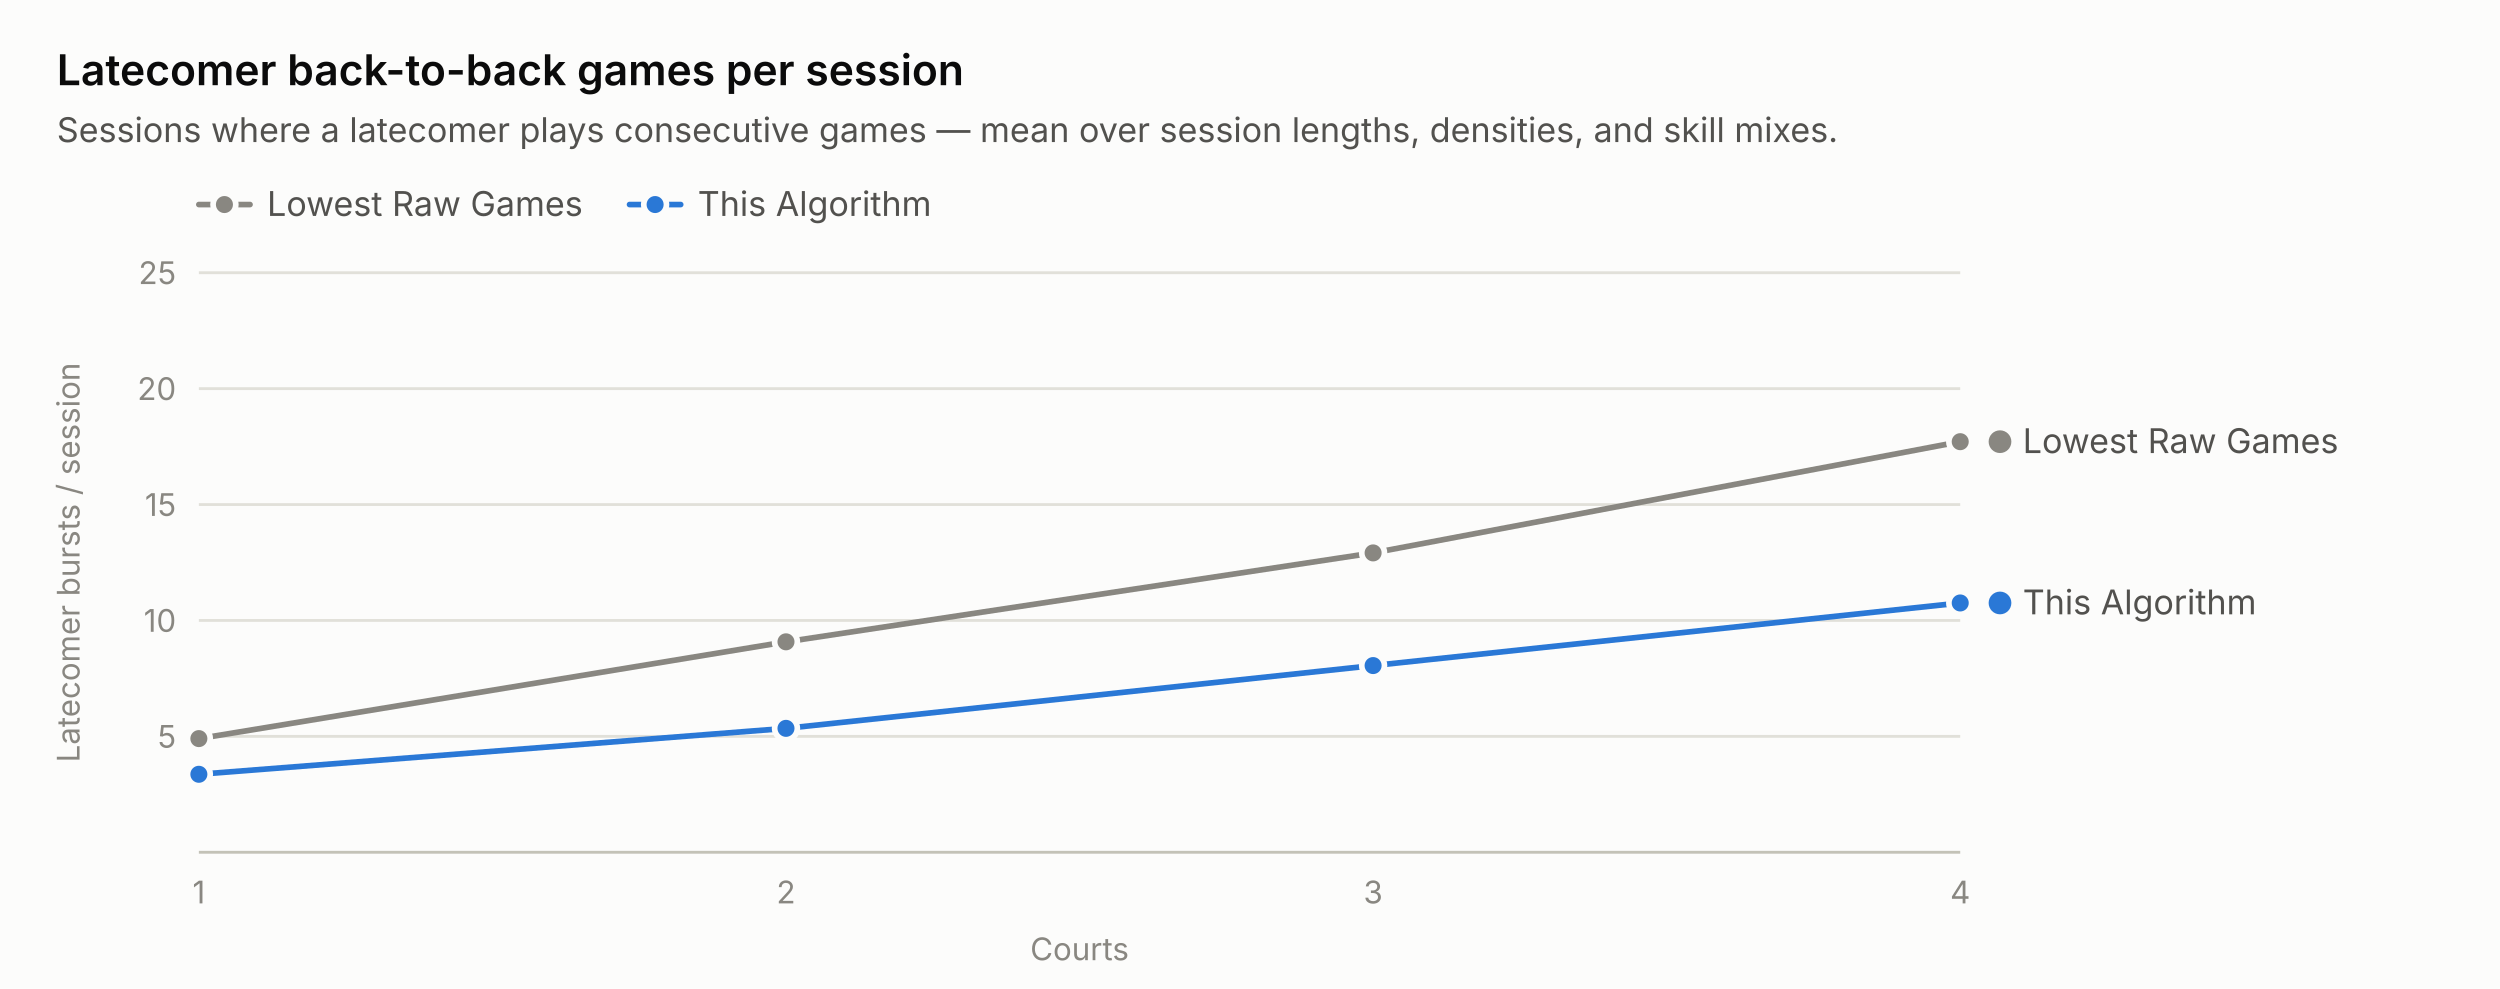
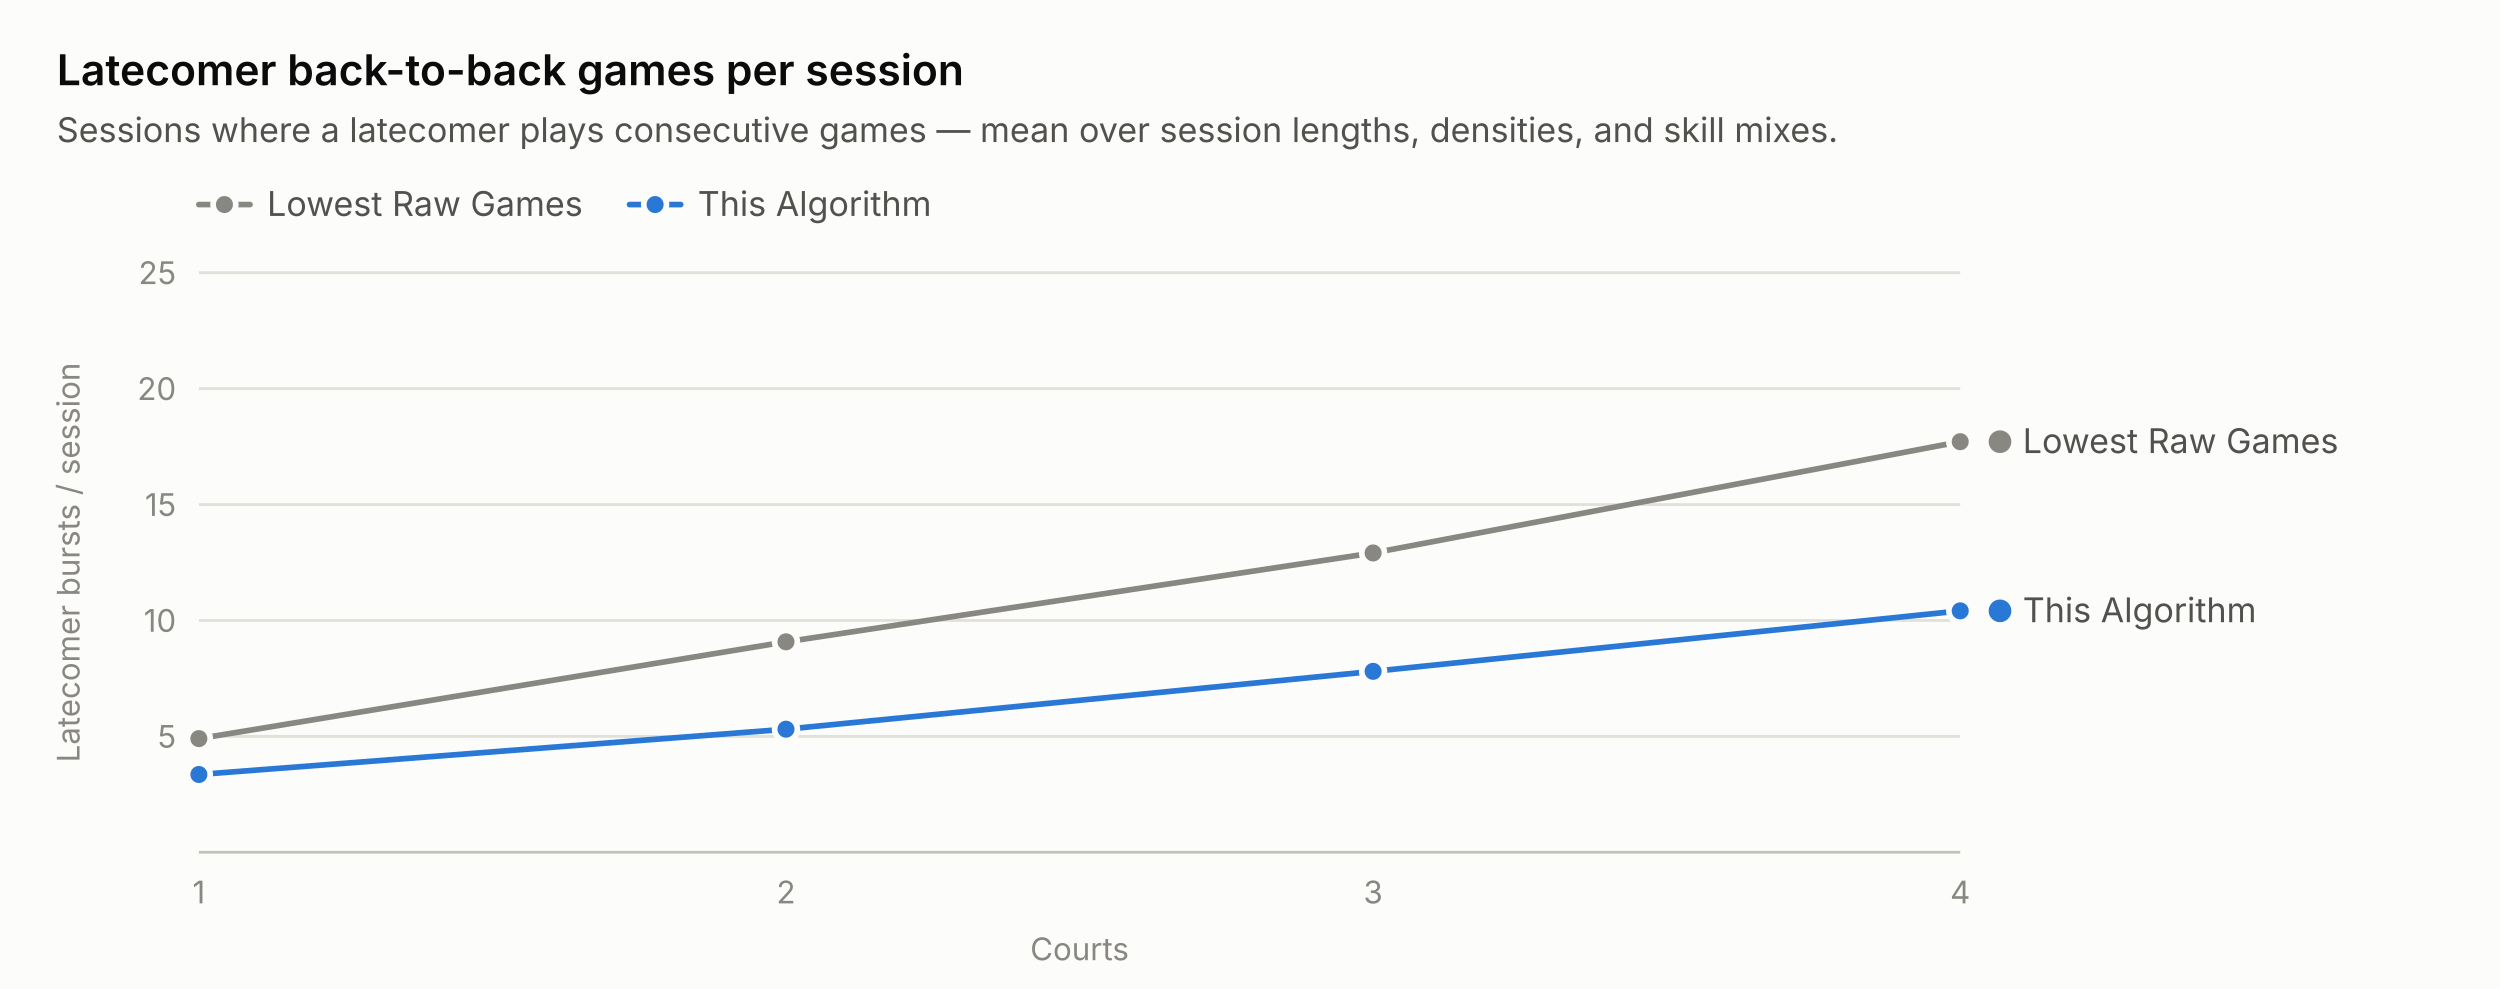
<svg xmlns="http://www.w3.org/2000/svg" width="880" height="348" viewBox="0 0 880 348" role="img" aria-label="Latecomer back-to-back games per session">
  <rect width="880" height="348" fill="#fcfcfb" />
  <text x="20" y="30" font-family="system-ui,-apple-system,&quot;Segoe UI&quot;,sans-serif" font-size="15" font-weight="600" fill="#0b0b0b">Latecomer back-to-back games per session</text>
  <text x="20" y="50" font-family="system-ui,-apple-system,&quot;Segoe UI&quot;,sans-serif" font-size="12" fill="#52514e">Sessions where a latecomer plays consecutive games — mean over session lengths, densities, and skill mixes.</text>
  <line x1="70" y1="72" x2="88" y2="72" stroke="#898781" stroke-width="2" stroke-linecap="round" />
  <circle cx="79" cy="72" r="4" fill="#898781" stroke="#fcfcfb" stroke-width="2" />
  <text x="94" y="76" font-family="system-ui,-apple-system,&quot;Segoe UI&quot;,sans-serif" font-size="12" fill="#52514e">Lowest Raw Games</text>
  <line x1="221.6" y1="72" x2="239.6" y2="72" stroke="#2a78d6" stroke-width="2" stroke-linecap="round" />
  <circle cx="230.6" cy="72" r="4" fill="#2a78d6" stroke="#fcfcfb" stroke-width="2" />
  <text x="245.6" y="76" font-family="system-ui,-apple-system,&quot;Segoe UI&quot;,sans-serif" font-size="12" fill="#52514e">This Algorithm</text>
  <line x1="70" y1="259.2" x2="690" y2="259.2" stroke="#e1e0d9" stroke-width="1" />
  <text x="62" y="263.2" text-anchor="end" font-family="system-ui,-apple-system,&quot;Segoe UI&quot;,sans-serif" font-size="11" fill="#898781">5</text>
  <line x1="70" y1="218.4" x2="690" y2="218.4" stroke="#e1e0d9" stroke-width="1" />
  <text x="62" y="222.4" text-anchor="end" font-family="system-ui,-apple-system,&quot;Segoe UI&quot;,sans-serif" font-size="11" fill="#898781">10</text>
  <line x1="70" y1="177.6" x2="690" y2="177.6" stroke="#e1e0d9" stroke-width="1" />
  <text x="62" y="181.6" text-anchor="end" font-family="system-ui,-apple-system,&quot;Segoe UI&quot;,sans-serif" font-size="11" fill="#898781">15</text>
  <line x1="70" y1="136.8" x2="690" y2="136.8" stroke="#e1e0d9" stroke-width="1" />
  <text x="62" y="140.8" text-anchor="end" font-family="system-ui,-apple-system,&quot;Segoe UI&quot;,sans-serif" font-size="11" fill="#898781">20</text>
  <line x1="70" y1="96" x2="690" y2="96" stroke="#e1e0d9" stroke-width="1" />
  <text x="62" y="100" text-anchor="end" font-family="system-ui,-apple-system,&quot;Segoe UI&quot;,sans-serif" font-size="11" fill="#898781">25</text>
  <text x="28" y="198" font-family="system-ui,-apple-system,&quot;Segoe UI&quot;,sans-serif" font-size="11" fill="#898781" transform="rotate(-90 28 198)" text-anchor="middle">Latecomer bursts / session</text>
  <line x1="70" y1="300" x2="690" y2="300" stroke="#c3c2b7" stroke-width="1" />
  <text x="70" y="318" text-anchor="middle" font-family="system-ui,-apple-system,&quot;Segoe UI&quot;,sans-serif" font-size="11" fill="#898781">1</text>
  <text x="276.667" y="318" text-anchor="middle" font-family="system-ui,-apple-system,&quot;Segoe UI&quot;,sans-serif" font-size="11" fill="#898781">2</text>
  <text x="483.333" y="318" text-anchor="middle" font-family="system-ui,-apple-system,&quot;Segoe UI&quot;,sans-serif" font-size="11" fill="#898781">3</text>
  <text x="690" y="318" text-anchor="middle" font-family="system-ui,-apple-system,&quot;Segoe UI&quot;,sans-serif" font-size="11" fill="#898781">4</text>
  <text x="380" y="338" text-anchor="middle" font-family="system-ui,-apple-system,&quot;Segoe UI&quot;,sans-serif" font-size="11" fill="#898781">Courts</text>
-   <path d="M70,259.986 L276.667,225.922 L483.333,194.624 L690,155.472" fill="none" stroke="#898781" stroke-width="2" stroke-linecap="round" stroke-linejoin="round" />
-   <circle cx="70" cy="259.986" r="4" fill="#898781" stroke="#fcfcfb" stroke-width="2" />
-   <circle cx="276.667" cy="225.922" r="4" fill="#898781" stroke="#fcfcfb" stroke-width="2" />
-   <circle cx="483.333" cy="194.624" r="4" fill="#898781" stroke="#fcfcfb" stroke-width="2" />
-   <circle cx="690" cy="155.472" r="4" fill="#898781" stroke="#fcfcfb" stroke-width="2" />
-   <path d="M70,272.548 L276.667,256.379 L483.333,234.28 L690,212.242" fill="none" stroke="#2a78d6" stroke-width="2" stroke-linecap="round" stroke-linejoin="round" />
-   <circle cx="70" cy="272.548" r="4" fill="#2a78d6" stroke="#fcfcfb" stroke-width="2" />
-   <circle cx="276.667" cy="256.379" r="4" fill="#2a78d6" stroke="#fcfcfb" stroke-width="2" />
-   <circle cx="483.333" cy="234.28" r="4" fill="#2a78d6" stroke="#fcfcfb" stroke-width="2" />
-   <circle cx="690" cy="212.242" r="4" fill="#2a78d6" stroke="#fcfcfb" stroke-width="2" />
-   <circle cx="704" cy="155.472" r="4" fill="#898781" />
-   <text x="712" y="159.472" font-family="system-ui,-apple-system,&quot;Segoe UI&quot;,sans-serif" font-size="12" fill="#52514e">Lowest Raw Games</text>
-   <circle cx="704" cy="212.242" r="4" fill="#2a78d6" />
-   <text x="712" y="216.242" font-family="system-ui,-apple-system,&quot;Segoe UI&quot;,sans-serif" font-size="12" fill="#52514e">This Algorithm</text>
+   <path d="M70,259.989 L276.667,225.919 L483.333,194.636 L690,155.476" fill="none" stroke="#898781" stroke-width="2" stroke-linecap="round" stroke-linejoin="round" />
+   <circle cx="70" cy="259.989" r="4" fill="#898781" stroke="#fcfcfb" stroke-width="2" />
+   <circle cx="276.667" cy="225.919" r="4" fill="#898781" stroke="#fcfcfb" stroke-width="2" />
+   <circle cx="483.333" cy="194.636" r="4" fill="#898781" stroke="#fcfcfb" stroke-width="2" />
+   <circle cx="690" cy="155.476" r="4" fill="#898781" stroke="#fcfcfb" stroke-width="2" />
+   <path d="M70,272.624 L276.667,256.676 L483.333,236.316 L690,215.02" fill="none" stroke="#2a78d6" stroke-width="2" stroke-linecap="round" stroke-linejoin="round" />
+   <circle cx="70" cy="272.624" r="4" fill="#2a78d6" stroke="#fcfcfb" stroke-width="2" />
+   <circle cx="276.667" cy="256.676" r="4" fill="#2a78d6" stroke="#fcfcfb" stroke-width="2" />
+   <circle cx="483.333" cy="236.316" r="4" fill="#2a78d6" stroke="#fcfcfb" stroke-width="2" />
+   <circle cx="690" cy="215.02" r="4" fill="#2a78d6" stroke="#fcfcfb" stroke-width="2" />
+   <circle cx="704" cy="155.476" r="4" fill="#898781" />
+   <text x="712" y="159.476" font-family="system-ui,-apple-system,&quot;Segoe UI&quot;,sans-serif" font-size="12" fill="#52514e">Lowest Raw Games</text>
+   <circle cx="704" cy="215.02" r="4" fill="#2a78d6" />
+   <text x="712" y="219.02" font-family="system-ui,-apple-system,&quot;Segoe UI&quot;,sans-serif" font-size="12" fill="#52514e">This Algorithm</text>
</svg>
